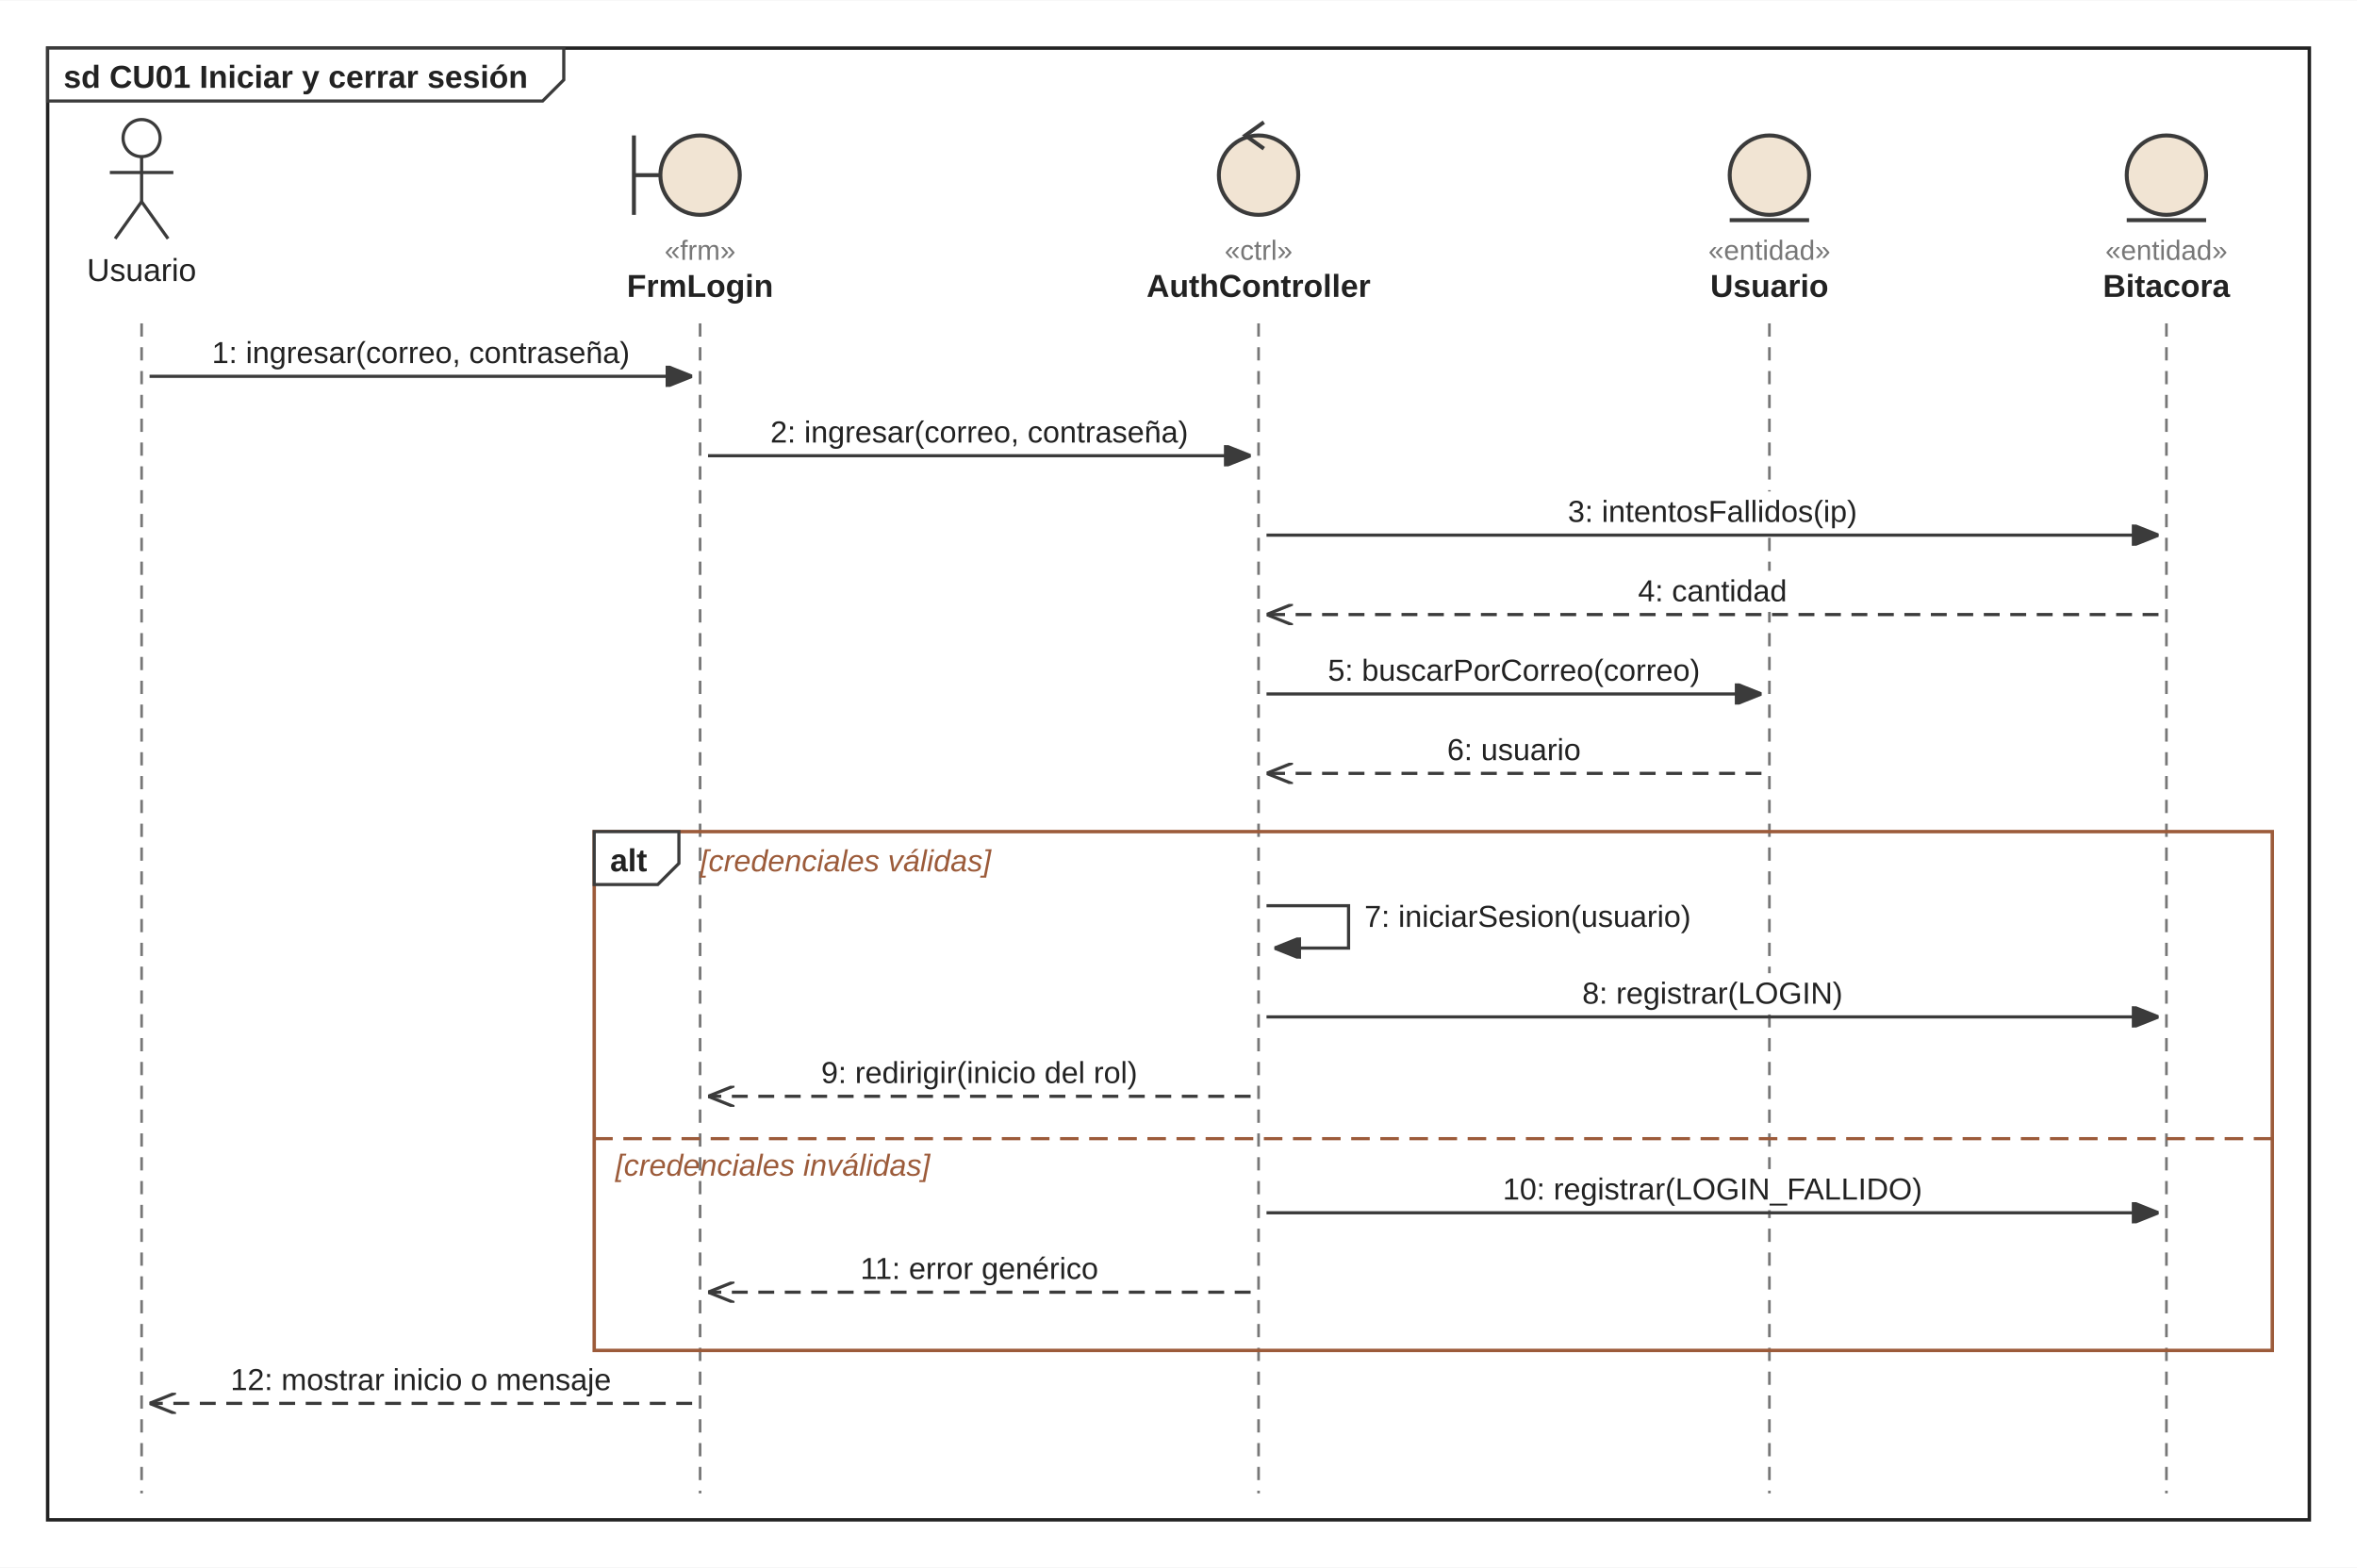
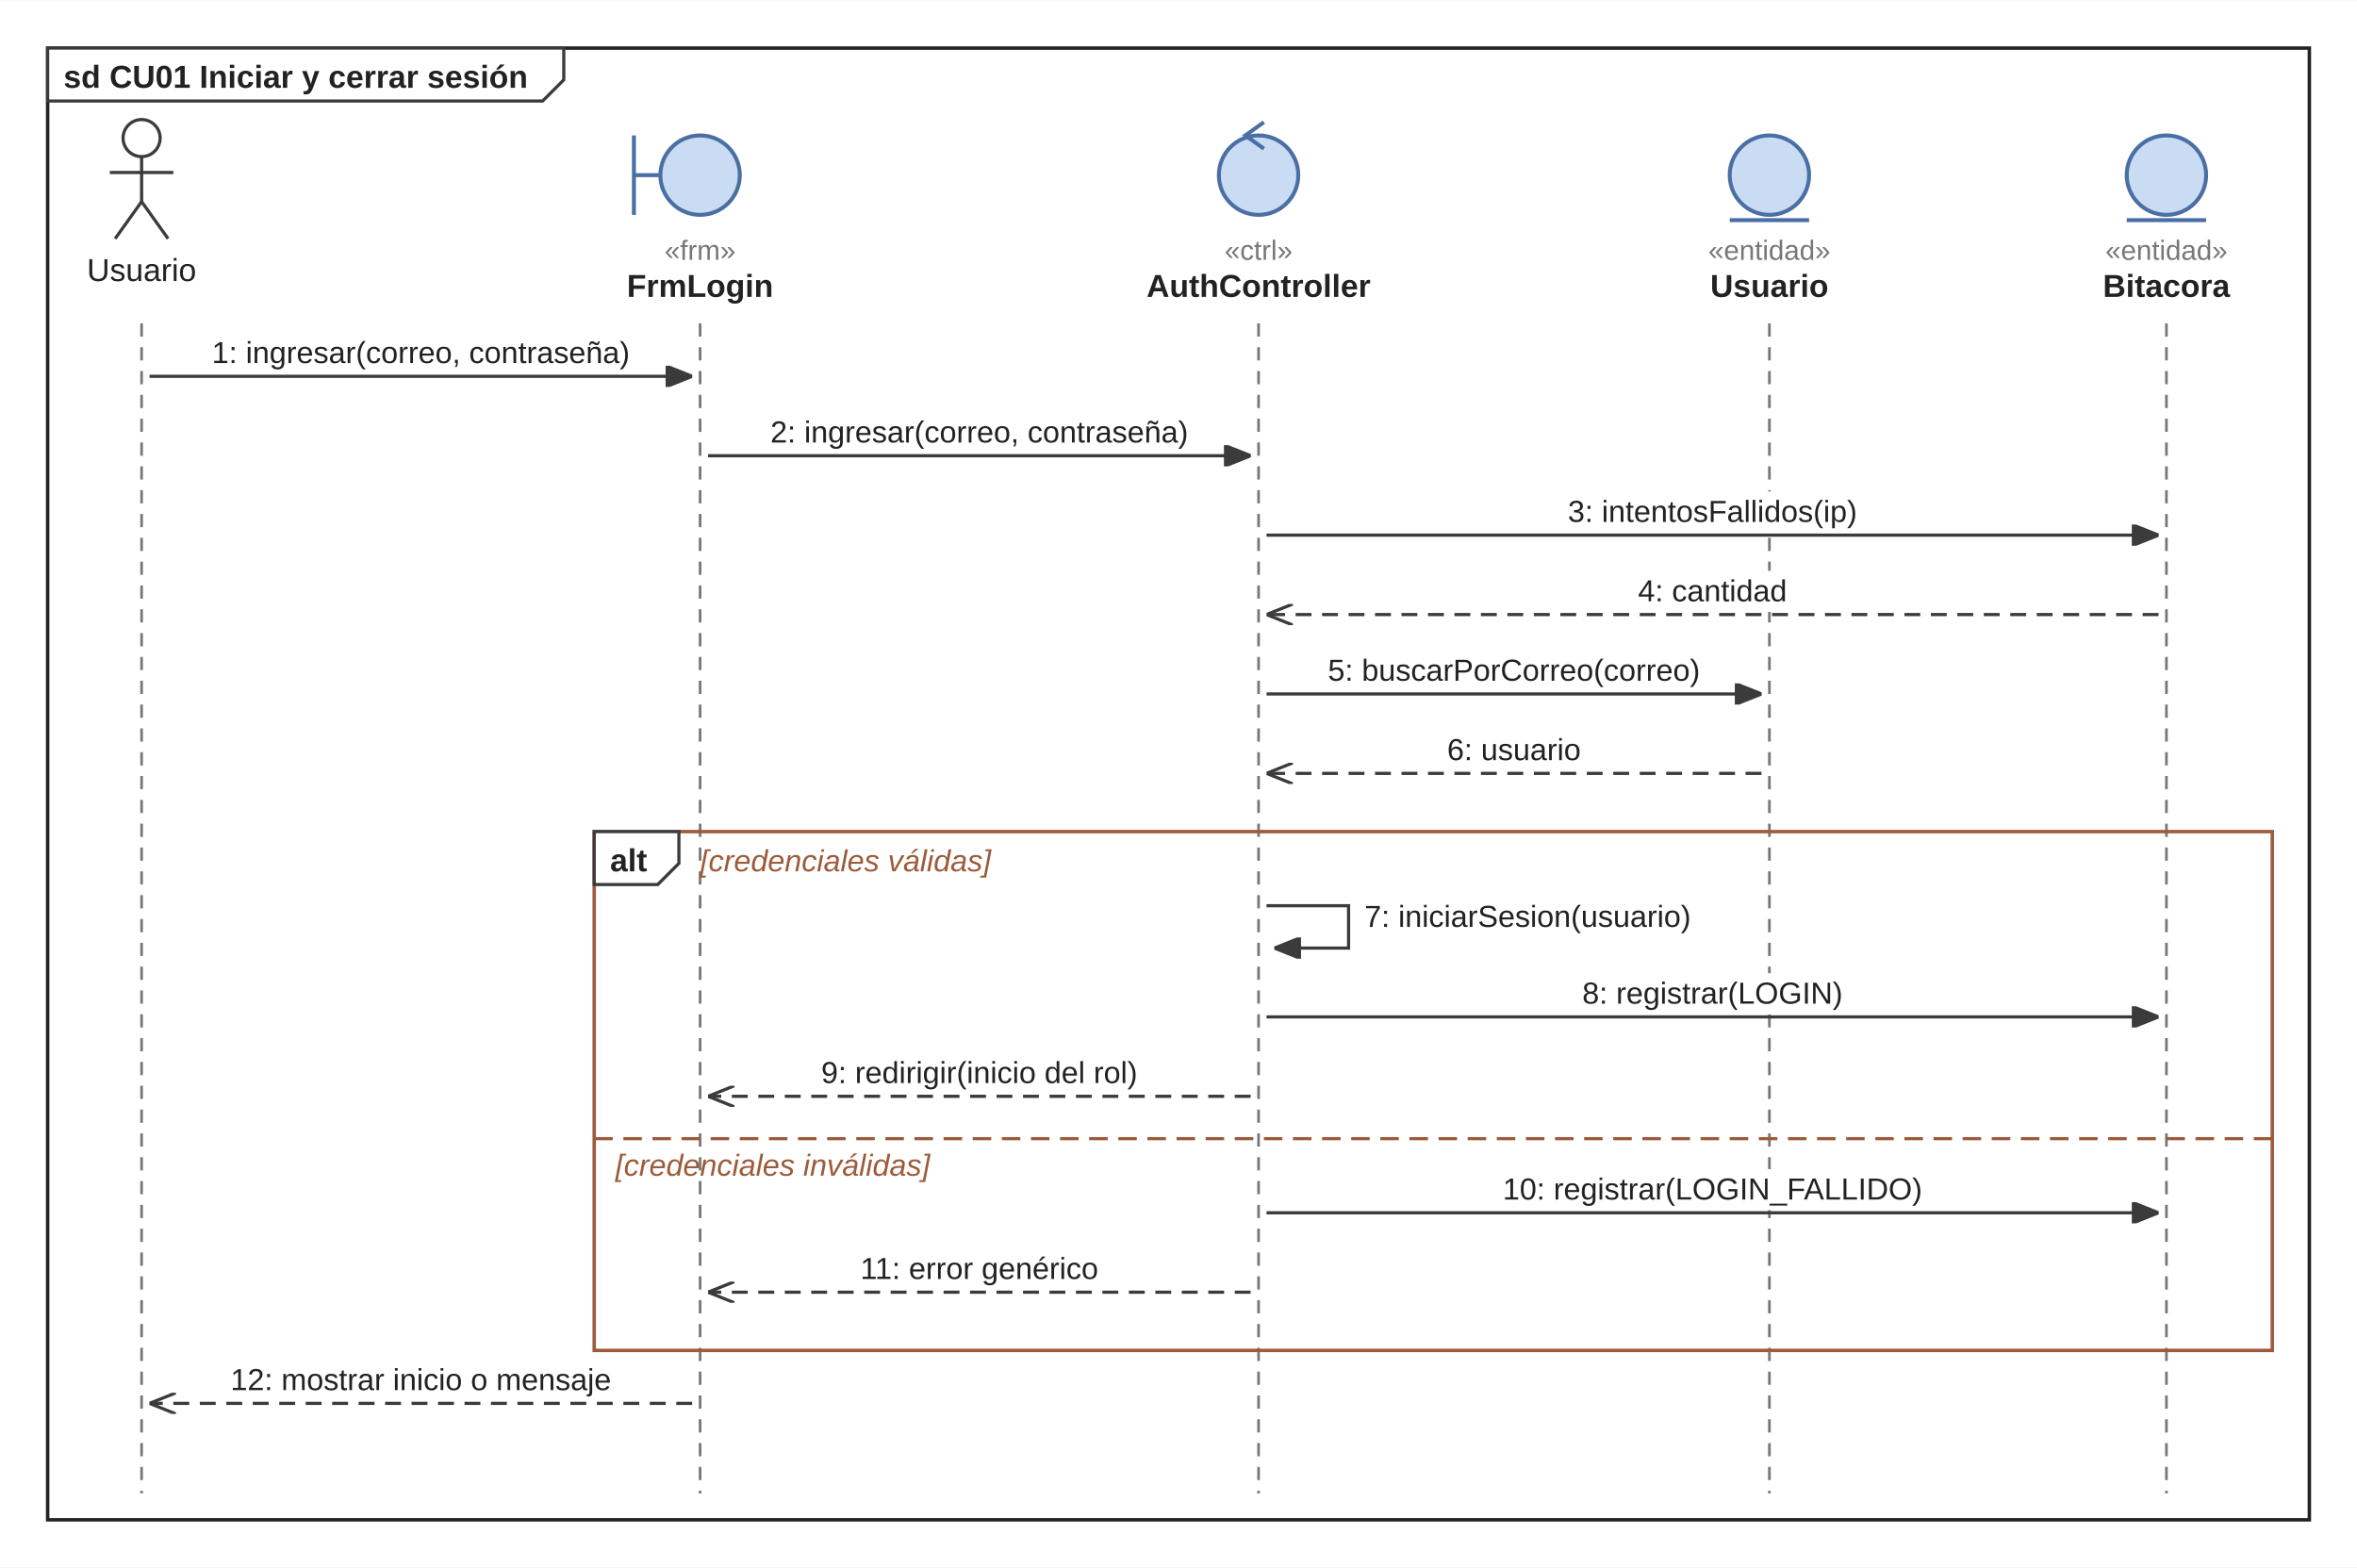
<svg xmlns="http://www.w3.org/2000/svg" width="890" height="592" viewBox="-53.5 -26.0 890.5 592.0">
  <defs>
    <marker id="llena" viewBox="0 0 10 8" refX="10" refY="4" markerWidth="10" markerHeight="8" markerUnits="userSpaceOnUse" orient="auto">
      <path d="M0,0 L10,4 L0,8 z" fill="#3b3b3b" stroke="#3b3b3b" stroke-width="1.2" />
    </marker>
    <marker id="llena_i" viewBox="0 0 10 8" refX="10" refY="4" markerWidth="10" markerHeight="8" markerUnits="userSpaceOnUse" orient="auto-start-reverse">
      <path d="M0,0 L10,4 L0,8 z" fill="#3b3b3b" stroke="#3b3b3b" stroke-width="1.2" />
    </marker>
    <marker id="abierta" viewBox="0 0 10 8" refX="10" refY="4" markerWidth="10" markerHeight="8" markerUnits="userSpaceOnUse" orient="auto">
      <path d="M0,0 L10,4 L0,8" fill="none" stroke="#3b3b3b" stroke-width="1.2" />
    </marker>
    <marker id="abierta_i" viewBox="0 0 10 8" refX="10" refY="4" markerWidth="10" markerHeight="8" markerUnits="userSpaceOnUse" orient="auto-start-reverse">
      <path d="M0,0 L10,4 L0,8" fill="none" stroke="#3b3b3b" stroke-width="1.2" />
    </marker>
    <marker id="triangulo" viewBox="0 0 14 12" refX="12" refY="6" markerWidth="12" markerHeight="12" markerUnits="userSpaceOnUse" orient="auto">
      <path d="M0,0 L12,6 L0,12 z" fill="white" stroke="#3b3b3b" stroke-width="1.2" />
    </marker>
    <marker id="triangulo_i" viewBox="0 0 14 12" refX="12" refY="6" markerWidth="12" markerHeight="12" markerUnits="userSpaceOnUse" orient="auto-start-reverse">
      <path d="M0,0 L12,6 L0,12 z" fill="white" stroke="#3b3b3b" stroke-width="1.2" />
    </marker>
    <marker id="rombo" viewBox="0 0 14 10" refX="14" refY="5" markerWidth="14" markerHeight="10" markerUnits="userSpaceOnUse" orient="auto">
      <path d="M0,5 L7,0 L14,5 L7,10 z" fill="white" stroke="#3b3b3b" stroke-width="1.2" />
    </marker>
    <marker id="rombo_i" viewBox="0 0 14 10" refX="0" refY="5" markerWidth="14" markerHeight="10" markerUnits="userSpaceOnUse" orient="auto-start-reverse">
      <path d="M0,5 L7,0 L14,5 L7,10 z" fill="white" stroke="#3b3b3b" stroke-width="1.2" />
    </marker>
    <marker id="rombo_lleno" viewBox="0 0 14 10" refX="14" refY="5" markerWidth="14" markerHeight="10" markerUnits="userSpaceOnUse" orient="auto">
      <path d="M0,5 L7,0 L14,5 L7,10 z" fill="#3b3b3b" stroke="#3b3b3b" stroke-width="1.2" />
    </marker>
    <marker id="rombo_lleno_i" viewBox="0 0 14 10" refX="0" refY="5" markerWidth="14" markerHeight="10" markerUnits="userSpaceOnUse" orient="auto-start-reverse">
      <path d="M0,5 L7,0 L14,5 L7,10 z" fill="#3b3b3b" stroke="#3b3b3b" stroke-width="1.2" />
    </marker>
  </defs>
  <rect x="-53.5" y="-26.0" width="890.5" height="592.0" fill="white" />
  <rect x="-35.5" y="-8.0" width="854.5" height="556.0" rx="0" fill="none" stroke="#222222" stroke-width="1.3" />
  <line x1="0" y1="96" x2="0" y2="538" stroke="#777777" stroke-width="1" stroke-dasharray="5,4" />
  <line x1="211.0" y1="96" x2="211.0" y2="538" stroke="#777777" stroke-width="1" stroke-dasharray="5,4" />
  <line x1="422.0" y1="96" x2="422.0" y2="538" stroke="#777777" stroke-width="1" stroke-dasharray="5,4" />
  <line x1="615.0" y1="96" x2="615.0" y2="538" stroke="#777777" stroke-width="1" stroke-dasharray="5,4" />
  <line x1="765.0" y1="96" x2="765.0" y2="538" stroke="#777777" stroke-width="1" stroke-dasharray="5,4" />
  <rect x="171.0" y="288.0" width="634.0" height="196.0" fill="none" stroke="#9c5b3a" stroke-width="1.3" />
  <ellipse cx="0.0" cy="26.0" rx="7.0" ry="7.0" fill="white" stroke="#3b3b3b" stroke-width="1.2" />
  <polyline points="0.0,33.0 0.0,50.0" fill="none" stroke="#3b3b3b" stroke-width="1.2" />
  <polyline points="-12.0,39.0 12.0,39.0" fill="none" stroke="#3b3b3b" stroke-width="1.2" />
  <polyline points="-10.0,64.0 0.0,50.0 10.0,64.0" fill="none" stroke="#3b3b3b" stroke-width="1.2" />
  <text x="0.0" y="80.0" font-family="Arial, Helvetica, sans-serif" font-size="12" text-anchor="middle" fill="#222222">Usuario</text>
-   <polyline points="186.0,25.0 186.0,55.0" fill="none" stroke="#3b3b3b" stroke-width="1.5" />
-   <polyline points="186.0,40.0 196.0,40.0" fill="none" stroke="#3b3b3b" stroke-width="1.5" />
-   <ellipse cx="211.0" cy="40.0" rx="15.0" ry="15.0" fill="#f1e4d3" stroke="#3b3b3b" stroke-width="1.5" />
+   <polyline points="186.0,25.0 186.0,55.0" fill="none" stroke="#4A6FA5" stroke-width="1.5" />
+   <polyline points="186.0,40.0 196.0,40.0" fill="none" stroke="#4A6FA5" stroke-width="1.5" />
+   <ellipse cx="211.0" cy="40.0" rx="15.0" ry="15.0" fill="#CADCF3" stroke="#4A6FA5" stroke-width="1.5" />
  <text x="211.0" y="72.0" font-family="Arial, Helvetica, sans-serif" font-size="10.5" text-anchor="middle" fill="#777777">«frm»</text>
  <text x="211.0" y="86.0" font-family="Arial, Helvetica, sans-serif" font-size="12" text-anchor="middle" fill="#222222" font-weight="bold">FrmLogin</text>
-   <ellipse cx="422.0" cy="40.0" rx="15.0" ry="15.0" fill="#f1e4d3" stroke="#3b3b3b" stroke-width="1.5" />
-   <polyline points="424.0,20.0 417.0,25.0 424.0,30.0" fill="none" stroke="#3b3b3b" stroke-width="1.5" />
+   <ellipse cx="422.0" cy="40.0" rx="15.0" ry="15.0" fill="#CADCF3" stroke="#4A6FA5" stroke-width="1.5" />
+   <polyline points="424.0,20.0 417.0,25.0 424.0,30.0" fill="none" stroke="#4A6FA5" stroke-width="1.5" />
  <text x="422.0" y="72.0" font-family="Arial, Helvetica, sans-serif" font-size="10.5" text-anchor="middle" fill="#777777">«ctrl»</text>
  <text x="422.0" y="86.0" font-family="Arial, Helvetica, sans-serif" font-size="12" text-anchor="middle" fill="#222222" font-weight="bold">AuthController</text>
-   <ellipse cx="615.0" cy="40.0" rx="15.0" ry="15.0" fill="#f1e4d3" stroke="#3b3b3b" stroke-width="1.5" />
-   <polyline points="600.0,57.0 630.0,57.0" fill="none" stroke="#3b3b3b" stroke-width="1.5" />
+   <ellipse cx="615.0" cy="40.0" rx="15.0" ry="15.0" fill="#CADCF3" stroke="#4A6FA5" stroke-width="1.5" />
+   <polyline points="600.0,57.0 630.0,57.0" fill="none" stroke="#4A6FA5" stroke-width="1.5" />
  <text x="615.0" y="72.0" font-family="Arial, Helvetica, sans-serif" font-size="10.5" text-anchor="middle" fill="#777777">«entidad»</text>
  <text x="615.0" y="86.0" font-family="Arial, Helvetica, sans-serif" font-size="12" text-anchor="middle" fill="#222222" font-weight="bold">Usuario</text>
-   <ellipse cx="765.0" cy="40.0" rx="15.0" ry="15.0" fill="#f1e4d3" stroke="#3b3b3b" stroke-width="1.5" />
-   <polyline points="750.0,57.0 780.0,57.0" fill="none" stroke="#3b3b3b" stroke-width="1.5" />
+   <ellipse cx="765.0" cy="40.0" rx="15.0" ry="15.0" fill="#CADCF3" stroke="#4A6FA5" stroke-width="1.5" />
+   <polyline points="750.0,57.0 780.0,57.0" fill="none" stroke="#4A6FA5" stroke-width="1.5" />
  <text x="765.0" y="72.0" font-family="Arial, Helvetica, sans-serif" font-size="10.5" text-anchor="middle" fill="#777777">«entidad»</text>
  <text x="765.0" y="86.0" font-family="Arial, Helvetica, sans-serif" font-size="12" text-anchor="middle" fill="#222222" font-weight="bold">Bitacora</text>
  <polyline points="3.0,116.0 208.0,116.0" fill="none" stroke="#3b3b3b" stroke-width="1.2" marker-end="url(#llena)" />
  <rect x="19.5" y="99.5" width="172.0" height="15.5" fill="white" />
  <text x="105.5" y="111.0" font-family="Arial, Helvetica, sans-serif" font-size="11.5" text-anchor="middle" fill="#222222">1: ingresar(correo, contraseña)</text>
  <polyline points="214.0,146.0 419.0,146.0" fill="none" stroke="#3b3b3b" stroke-width="1.2" marker-end="url(#llena)" />
  <rect x="230.5" y="129.5" width="172.0" height="15.5" fill="white" />
  <text x="316.5" y="141.0" font-family="Arial, Helvetica, sans-serif" font-size="11.5" text-anchor="middle" fill="#222222">2: ingresar(correo, contraseña)</text>
  <polyline points="425.0,176.0 762.0,176.0" fill="none" stroke="#3b3b3b" stroke-width="1.2" marker-end="url(#llena)" />
  <rect x="533.0" y="159.5" width="121.0" height="15.5" fill="white" />
  <text x="593.5" y="171.0" font-family="Arial, Helvetica, sans-serif" font-size="11.5" text-anchor="middle" fill="#222222">3: intentosFallidos(ip)</text>
  <polyline points="762.0,206.0 425.0,206.0" fill="none" stroke="#3b3b3b" stroke-width="1.2" stroke-dasharray="6,4" marker-end="url(#abierta)" />
  <rect x="561.5" y="189.5" width="64.0" height="15.5" fill="white" />
  <text x="593.5" y="201.0" font-family="Arial, Helvetica, sans-serif" font-size="11.5" text-anchor="middle" fill="#222222">4: cantidad</text>
  <polyline points="425.0,236.0 612.0,236.0" fill="none" stroke="#3b3b3b" stroke-width="1.2" marker-end="url(#llena)" />
  <rect x="441.5" y="219.5" width="154.0" height="15.5" fill="white" />
  <text x="518.5" y="231.0" font-family="Arial, Helvetica, sans-serif" font-size="11.5" text-anchor="middle" fill="#222222">5: buscarPorCorreo(correo)</text>
  <polyline points="612.0,266.0 425.0,266.0" fill="none" stroke="#3b3b3b" stroke-width="1.2" stroke-dasharray="6,4" marker-end="url(#abierta)" />
  <rect x="489.5" y="249.5" width="58.0" height="15.5" fill="white" />
  <text x="518.5" y="261.0" font-family="Arial, Helvetica, sans-serif" font-size="11.5" text-anchor="middle" fill="#222222">6: usuario</text>
  <polyline points="425.0,316.0 456.0,316.0 456.0,332.0 428.0,332.0" fill="none" stroke="#3b3b3b" stroke-width="1.2" marker-end="url(#llena)" />
  <rect x="460.0" y="312.5" width="137.0" height="15.5" fill="white" />
  <text x="462.0" y="324.0" font-family="Arial, Helvetica, sans-serif" font-size="11.5" text-anchor="start" fill="#222222">7: iniciarSesion(usuario)</text>
  <polyline points="425.0,358.0 762.0,358.0" fill="none" stroke="#3b3b3b" stroke-width="1.2" marker-end="url(#llena)" />
  <rect x="540.0" y="341.5" width="107.0" height="15.5" fill="white" />
  <text x="593.5" y="353.0" font-family="Arial, Helvetica, sans-serif" font-size="11.5" text-anchor="middle" fill="#222222">8: registrar(LOGIN)</text>
  <polyline points="419.0,388.0 214.0,388.0" fill="none" stroke="#3b3b3b" stroke-width="1.2" stroke-dasharray="6,4" marker-end="url(#abierta)" />
  <rect x="250.0" y="371.5" width="133.0" height="15.5" fill="white" />
  <text x="316.5" y="383.0" font-family="Arial, Helvetica, sans-serif" font-size="11.5" text-anchor="middle" fill="#222222">9: redirigir(inicio del rol)</text>
  <polyline points="425.0,432.0 762.0,432.0" fill="none" stroke="#3b3b3b" stroke-width="1.2" marker-end="url(#llena)" />
  <rect x="508.0" y="415.5" width="171.0" height="15.5" fill="white" />
  <text x="593.5" y="427.0" font-family="Arial, Helvetica, sans-serif" font-size="11.5" text-anchor="middle" fill="#222222">10: registrar(LOGIN_FALLIDO)</text>
  <polyline points="419.0,462.0 214.0,462.0" fill="none" stroke="#3b3b3b" stroke-width="1.2" stroke-dasharray="6,4" marker-end="url(#abierta)" />
  <rect x="266.0" y="445.5" width="101.0" height="15.5" fill="white" />
  <text x="316.5" y="457.0" font-family="Arial, Helvetica, sans-serif" font-size="11.5" text-anchor="middle" fill="#222222">11: error genérico</text>
  <polyline points="208.0,504.0 3.0,504.0" fill="none" stroke="#3b3b3b" stroke-width="1.2" stroke-dasharray="6,4" marker-end="url(#abierta)" />
  <rect x="27.0" y="487.5" width="157.0" height="15.5" fill="white" />
  <text x="105.5" y="499.0" font-family="Arial, Helvetica, sans-serif" font-size="11.5" text-anchor="middle" fill="#222222">12: mostrar inicio o mensaje</text>
  <polygon points="171.0,288.0 203.0,288.0 203.0,300.0 195.0,308.0 171.0,308.0" fill="white" stroke="#3b3b3b" stroke-width="1.2" />
  <text x="177.0" y="303.0" font-family="Arial, Helvetica, sans-serif" font-size="12" text-anchor="start" fill="#222222" font-weight="bold">alt</text>
  <text x="211.0" y="303.0" font-family="Arial, Helvetica, sans-serif" font-size="11.5" text-anchor="start" fill="#9c5b3a" font-style="italic">[credenciales válidas]</text>
  <polyline points="171.0,404.0 805.0,404.0" fill="none" stroke="#9c5b3a" stroke-width="1.2" stroke-dasharray="7,4" />
  <text x="179.0" y="418.0" font-family="Arial, Helvetica, sans-serif" font-size="11.5" text-anchor="start" fill="#9c5b3a" font-style="italic">[credenciales inválidas]</text>
  <polygon points="-35.5,-8.0 159.5,-8.0 159.5,4.0 151.5,12.0 -35.5,12.0" fill="white" stroke="#3b3b3b" stroke-width="1.2" />
  <text x="-29.5" y="7.0" font-family="Arial, Helvetica, sans-serif" font-size="12" text-anchor="start" fill="#222222" font-weight="bold">sd CU01 Iniciar y cerrar sesión</text>
</svg>
